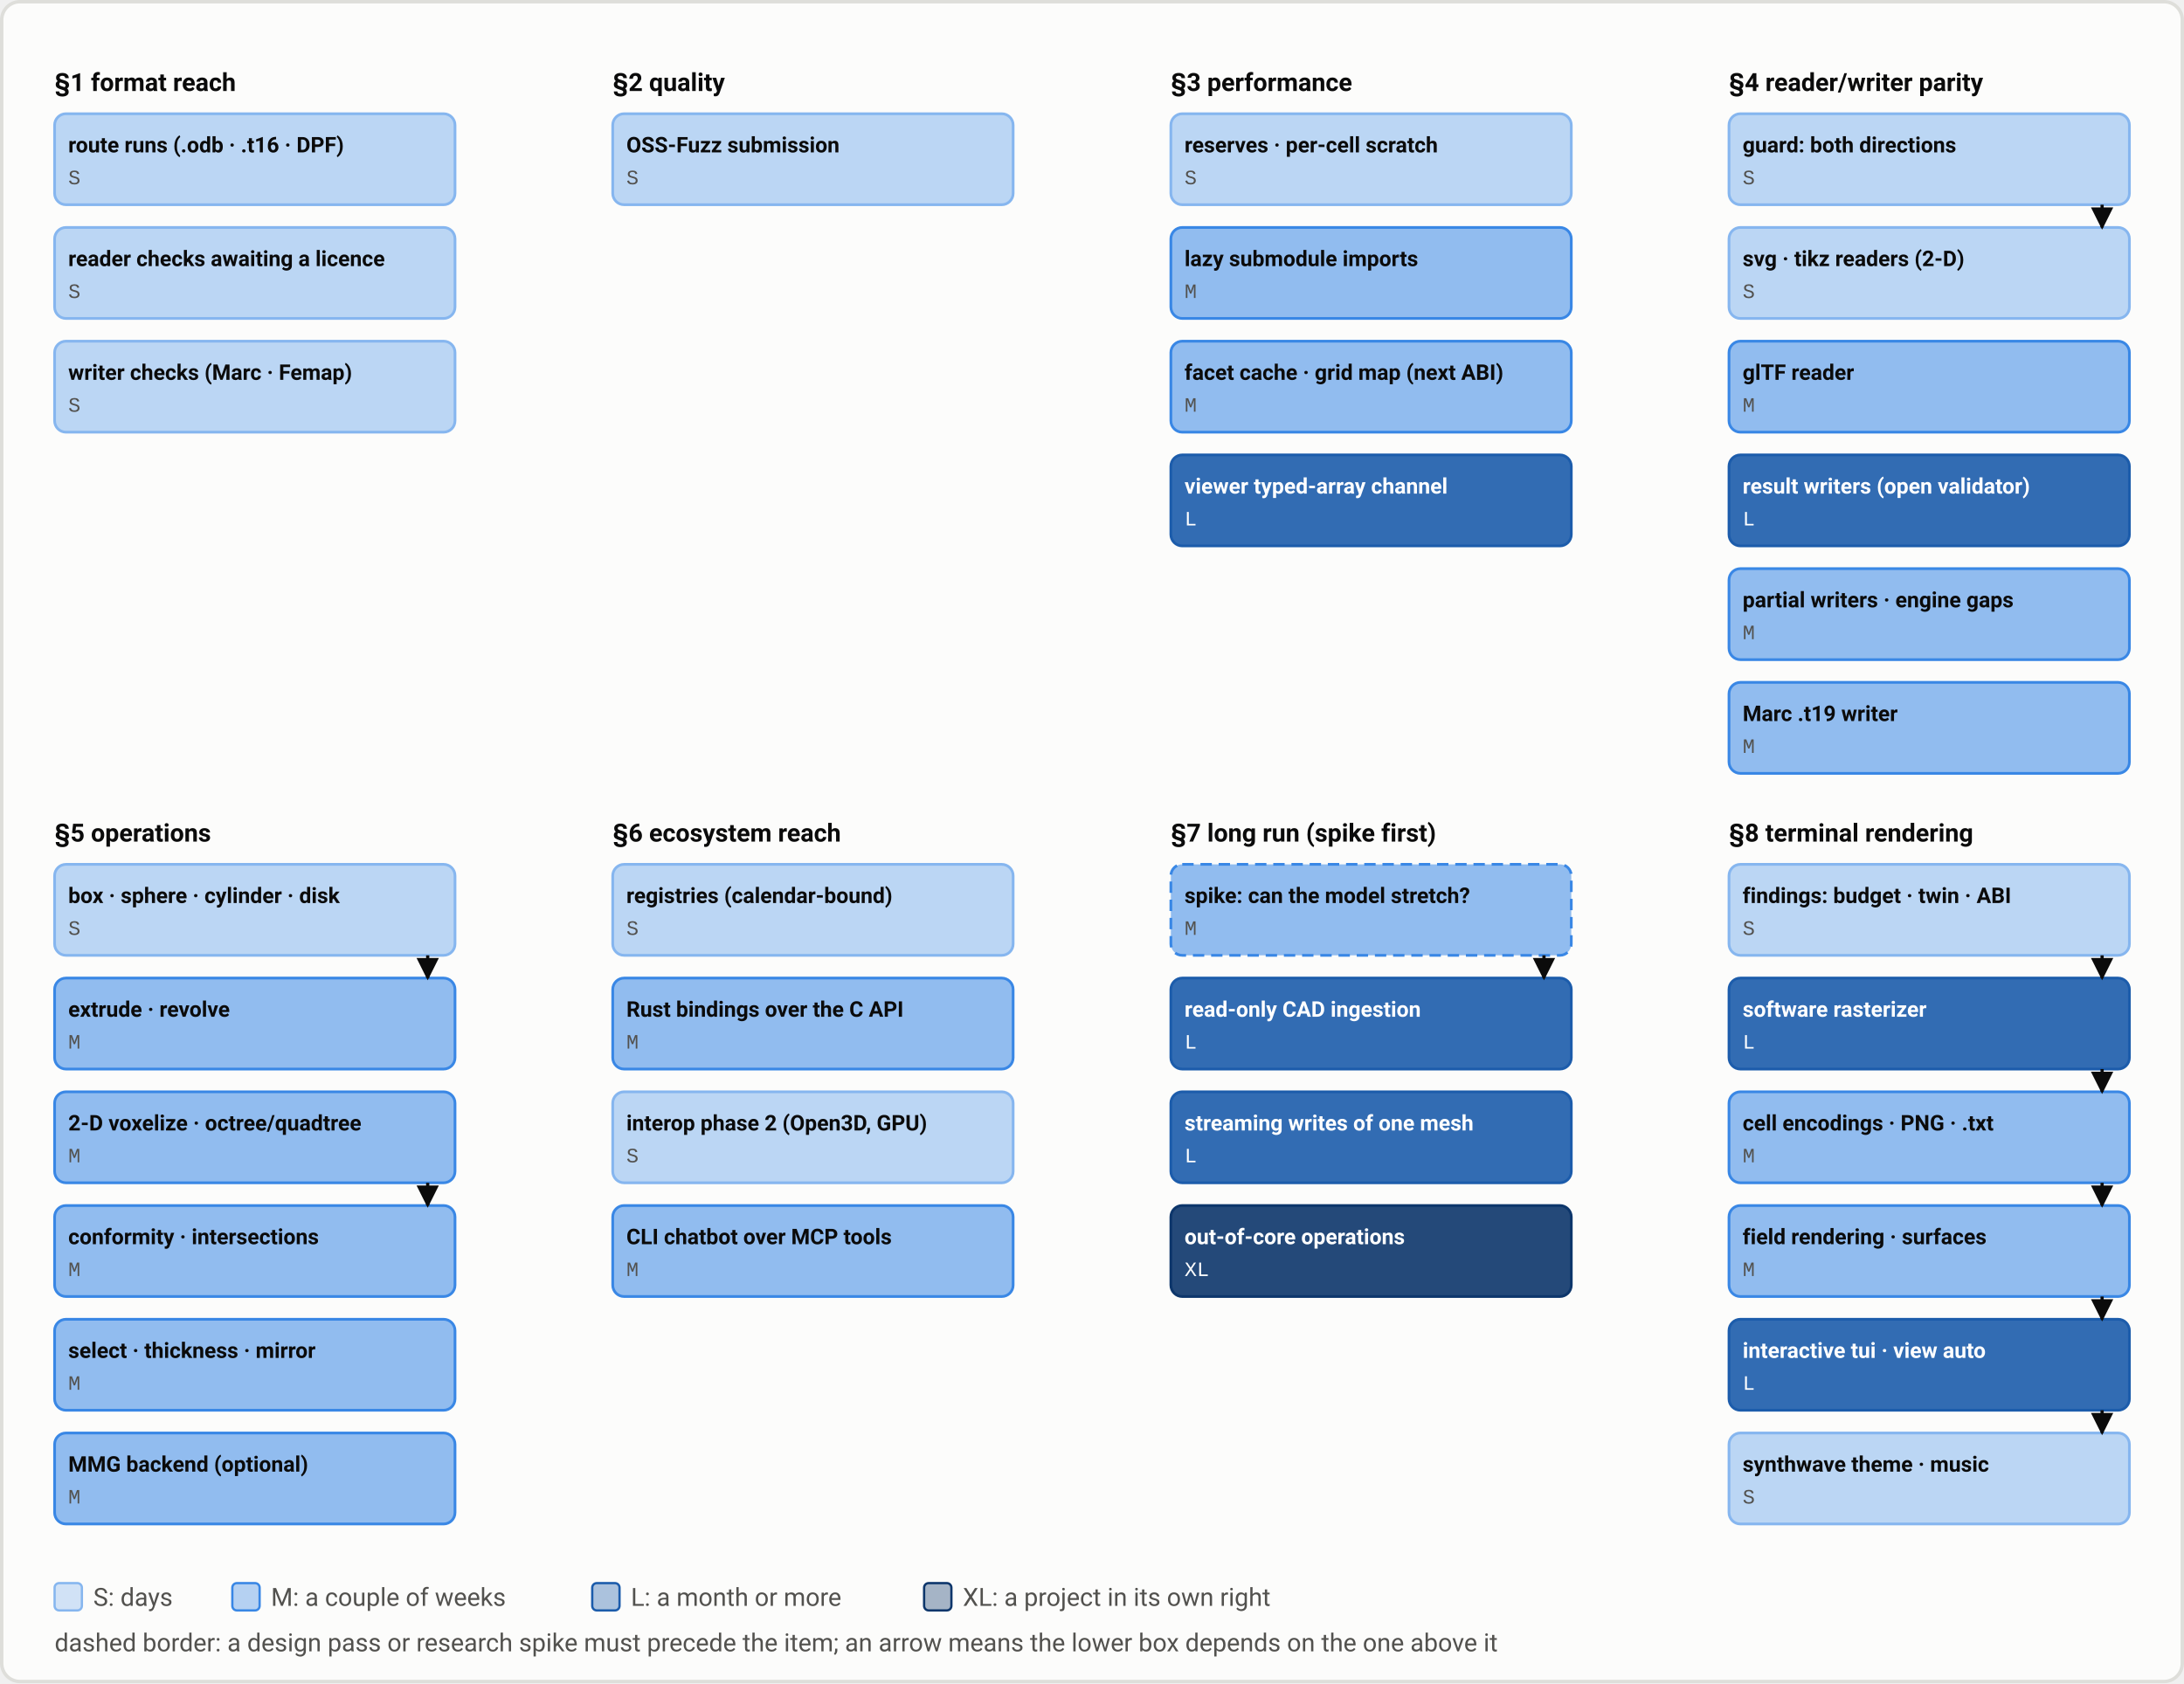
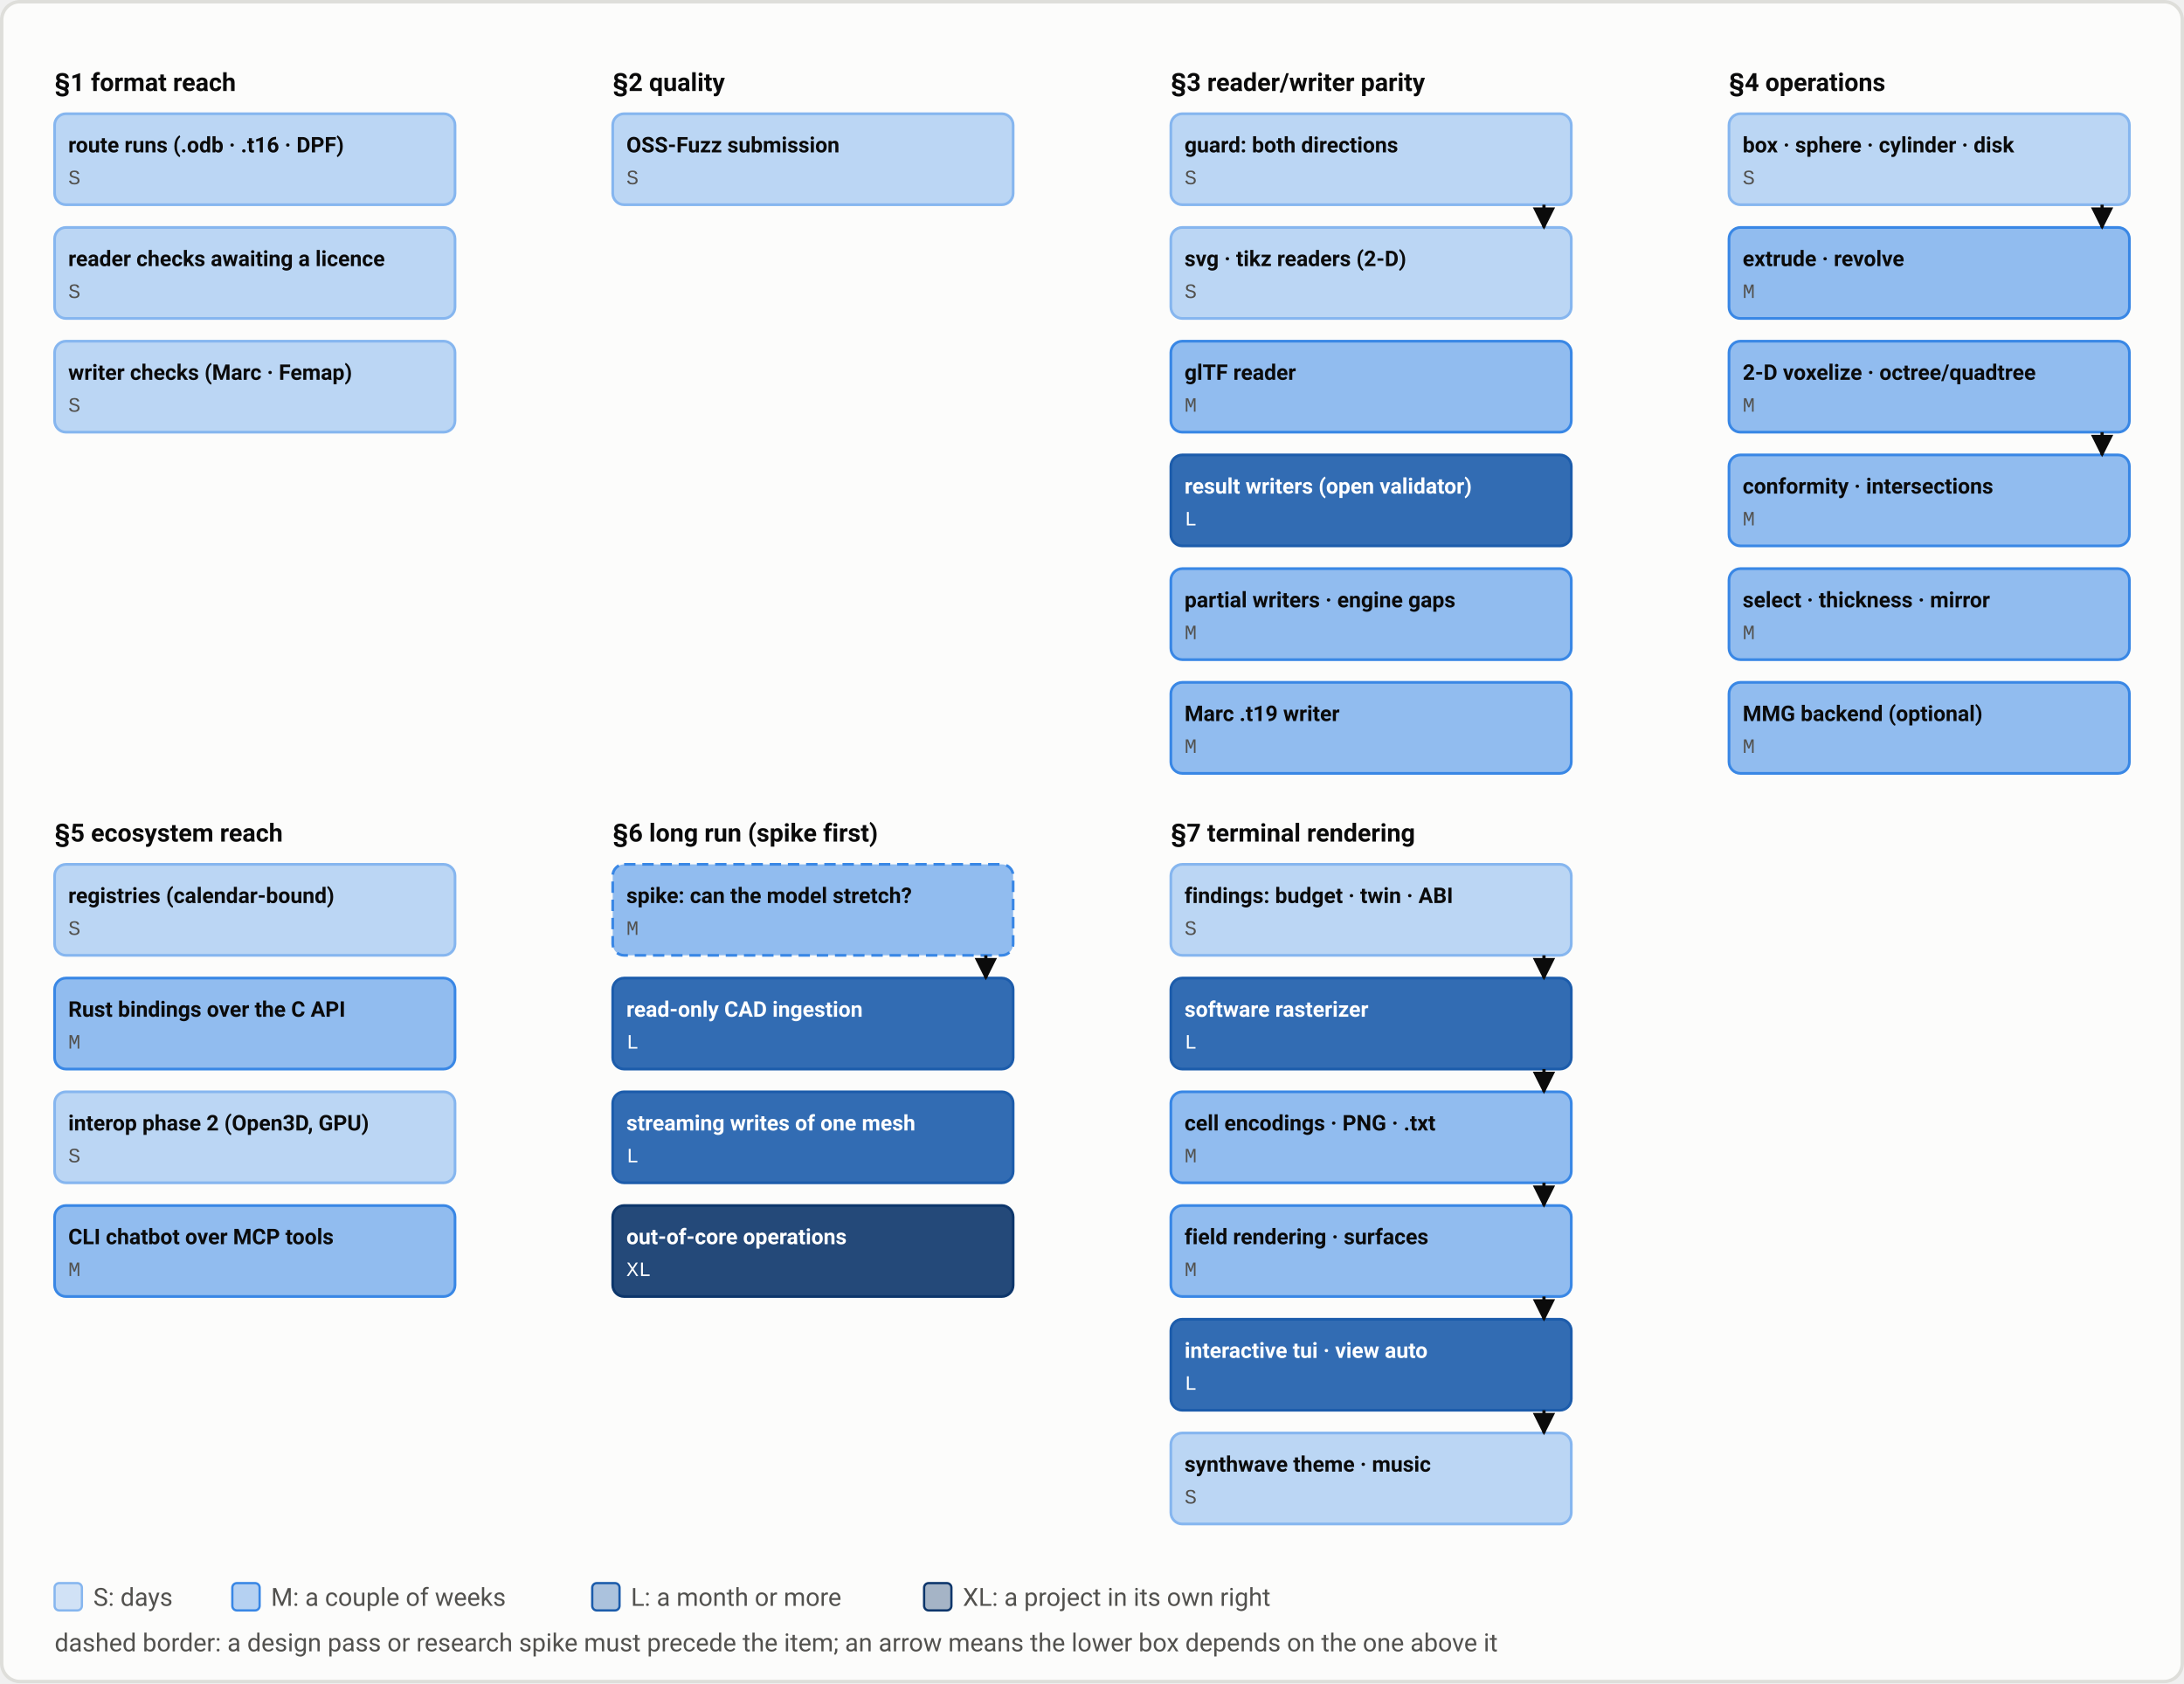
<svg xmlns="http://www.w3.org/2000/svg" viewBox="0 0 960 740" width="960" height="740" font-family="system-ui, -apple-system, 'Segoe UI', Roboto, sans-serif" role="img" aria-label="The roadmap at a glance: open items by section, in recommended order, shaded by effort">
  <defs>
    <marker id="arrow-0b0b0b" viewBox="0 0 10 10" refX="9" refY="5" markerWidth="7" markerHeight="7" orient="auto-start-reverse">
      <path d="M 0 0 L 10 5 L 0 10 z" fill="#0b0b0b" />
    </marker>
  </defs>
  <rect x="0.75" y="0.75" width="958.5" height="738.5" rx="8" fill="#fcfcfb" stroke="#dededa" stroke-width="1.5" />
  <text x="24" y="40" font-family="system-ui, -apple-system, 'Segoe UI', Roboto, sans-serif" font-size="11" font-weight="700" fill="#0b0b0b">§1 format reach</text>
  <rect x="24" y="50" width="176" height="40" rx="5" fill="#86b6ef" fill-opacity="0.55" stroke="#86b6ef" stroke-width="1.2" />
  <text x="30" y="67" font-family="system-ui, -apple-system, 'Segoe UI', Roboto, sans-serif" font-size="9.5" font-weight="600" fill="#0b0b0b">route runs (.odb · .t16 · DPF)</text>
  <text x="30" y="81" font-family="ui-monospace, SFMono-Regular, Menlo, Consolas, 'Liberation Mono', monospace" font-size="9" fill="#52514e">S</text>
  <rect x="24" y="100" width="176" height="40" rx="5" fill="#86b6ef" fill-opacity="0.55" stroke="#86b6ef" stroke-width="1.2" />
  <text x="30" y="117" font-family="system-ui, -apple-system, 'Segoe UI', Roboto, sans-serif" font-size="9.5" font-weight="600" fill="#0b0b0b">reader checks awaiting a licence</text>
  <text x="30" y="131" font-family="ui-monospace, SFMono-Regular, Menlo, Consolas, 'Liberation Mono', monospace" font-size="9" fill="#52514e">S</text>
  <rect x="24" y="150" width="176" height="40" rx="5" fill="#86b6ef" fill-opacity="0.55" stroke="#86b6ef" stroke-width="1.2" />
  <text x="30" y="167" font-family="system-ui, -apple-system, 'Segoe UI', Roboto, sans-serif" font-size="9.5" font-weight="600" fill="#0b0b0b">writer checks (Marc · Femap)</text>
  <text x="30" y="181" font-family="ui-monospace, SFMono-Regular, Menlo, Consolas, 'Liberation Mono', monospace" font-size="9" fill="#52514e">S</text>
  <text x="269.33" y="40" font-family="system-ui, -apple-system, 'Segoe UI', Roboto, sans-serif" font-size="11" font-weight="700" fill="#0b0b0b">§2 quality</text>
  <rect x="269.33" y="50" width="176" height="40" rx="5" fill="#86b6ef" fill-opacity="0.55" stroke="#86b6ef" stroke-width="1.2" />
  <text x="275.33" y="67" font-family="system-ui, -apple-system, 'Segoe UI', Roboto, sans-serif" font-size="9.5" font-weight="600" fill="#0b0b0b">OSS-Fuzz submission</text>
  <text x="275.33" y="81" font-family="ui-monospace, SFMono-Regular, Menlo, Consolas, 'Liberation Mono', monospace" font-size="9" fill="#52514e">S</text>
-   <text x="514.67" y="40" font-family="system-ui, -apple-system, 'Segoe UI', Roboto, sans-serif" font-size="11" font-weight="700" fill="#0b0b0b">§3 performance</text>
+   <text x="514.67" y="40" font-family="system-ui, -apple-system, 'Segoe UI', Roboto, sans-serif" font-size="11" font-weight="700" fill="#0b0b0b">§3 reader/writer parity</text>
  <rect x="514.67" y="50" width="176" height="40" rx="5" fill="#86b6ef" fill-opacity="0.55" stroke="#86b6ef" stroke-width="1.2" />
-   <text x="520.67" y="67" font-family="system-ui, -apple-system, 'Segoe UI', Roboto, sans-serif" font-size="9.5" font-weight="600" fill="#0b0b0b">reserves · per-cell scratch</text>
+   <text x="520.67" y="67" font-family="system-ui, -apple-system, 'Segoe UI', Roboto, sans-serif" font-size="9.5" font-weight="600" fill="#0b0b0b">guard: both directions</text>
  <text x="520.67" y="81" font-family="ui-monospace, SFMono-Regular, Menlo, Consolas, 'Liberation Mono', monospace" font-size="9" fill="#52514e">S</text>
-   <rect x="514.67" y="100" width="176" height="40" rx="5" fill="#3987e5" fill-opacity="0.55" stroke="#3987e5" stroke-width="1.2" />
-   <text x="520.67" y="117" font-family="system-ui, -apple-system, 'Segoe UI', Roboto, sans-serif" font-size="9.5" font-weight="600" fill="#0b0b0b">lazy submodule imports</text>
-   <text x="520.67" y="131" font-family="ui-monospace, SFMono-Regular, Menlo, Consolas, 'Liberation Mono', monospace" font-size="9" fill="#52514e">M</text>
+   <rect x="514.67" y="100" width="176" height="40" rx="5" fill="#86b6ef" fill-opacity="0.55" stroke="#86b6ef" stroke-width="1.2" />
+   <text x="520.67" y="117" font-family="system-ui, -apple-system, 'Segoe UI', Roboto, sans-serif" font-size="9.5" font-weight="600" fill="#0b0b0b">svg · tikz readers (2-D)</text>
+   <text x="520.67" y="131" font-family="ui-monospace, SFMono-Regular, Menlo, Consolas, 'Liberation Mono', monospace" font-size="9" fill="#52514e">S</text>
  <rect x="514.67" y="150" width="176" height="40" rx="5" fill="#3987e5" fill-opacity="0.55" stroke="#3987e5" stroke-width="1.2" />
-   <text x="520.67" y="167" font-family="system-ui, -apple-system, 'Segoe UI', Roboto, sans-serif" font-size="9.5" font-weight="600" fill="#0b0b0b">facet cache · grid map (next ABI)</text>
+   <text x="520.67" y="167" font-family="system-ui, -apple-system, 'Segoe UI', Roboto, sans-serif" font-size="9.5" font-weight="600" fill="#0b0b0b">glTF reader</text>
  <text x="520.67" y="181" font-family="ui-monospace, SFMono-Regular, Menlo, Consolas, 'Liberation Mono', monospace" font-size="9" fill="#52514e">M</text>
  <rect x="514.67" y="200" width="176" height="40" rx="5" fill="#1c5cab" fill-opacity="0.9" stroke="#1c5cab" stroke-width="1.2" />
-   <text x="520.67" y="217" font-family="system-ui, -apple-system, 'Segoe UI', Roboto, sans-serif" font-size="9.5" font-weight="600" fill="#ffffff">viewer typed-array channel</text>
+   <text x="520.67" y="217" font-family="system-ui, -apple-system, 'Segoe UI', Roboto, sans-serif" font-size="9.5" font-weight="600" fill="#ffffff">result writers (open validator)</text>
  <text x="520.67" y="231" font-family="ui-monospace, SFMono-Regular, Menlo, Consolas, 'Liberation Mono', monospace" font-size="9" fill="#ffffff">L</text>
-   <text x="760" y="40" font-family="system-ui, -apple-system, 'Segoe UI', Roboto, sans-serif" font-size="11" font-weight="700" fill="#0b0b0b">§4 reader/writer parity</text>
+   <rect x="514.67" y="250" width="176" height="40" rx="5" fill="#3987e5" fill-opacity="0.55" stroke="#3987e5" stroke-width="1.2" />
+   <text x="520.67" y="267" font-family="system-ui, -apple-system, 'Segoe UI', Roboto, sans-serif" font-size="9.5" font-weight="600" fill="#0b0b0b">partial writers · engine gaps</text>
+   <text x="520.67" y="281" font-family="ui-monospace, SFMono-Regular, Menlo, Consolas, 'Liberation Mono', monospace" font-size="9" fill="#52514e">M</text>
+   <rect x="514.67" y="300" width="176" height="40" rx="5" fill="#3987e5" fill-opacity="0.55" stroke="#3987e5" stroke-width="1.2" />
+   <text x="520.67" y="317" font-family="system-ui, -apple-system, 'Segoe UI', Roboto, sans-serif" font-size="9.5" font-weight="600" fill="#0b0b0b">Marc .t19 writer</text>
+   <text x="520.67" y="331" font-family="ui-monospace, SFMono-Regular, Menlo, Consolas, 'Liberation Mono', monospace" font-size="9" fill="#52514e">M</text>
+   <line x1="678.67" y1="90" x2="678.67" y2="100" stroke="#0b0b0b" stroke-width="1.4" marker-end="url(#arrow-0b0b0b)" />
+   <text x="760" y="40" font-family="system-ui, -apple-system, 'Segoe UI', Roboto, sans-serif" font-size="11" font-weight="700" fill="#0b0b0b">§4 operations</text>
  <rect x="760" y="50" width="176" height="40" rx="5" fill="#86b6ef" fill-opacity="0.55" stroke="#86b6ef" stroke-width="1.2" />
-   <text x="766" y="67" font-family="system-ui, -apple-system, 'Segoe UI', Roboto, sans-serif" font-size="9.5" font-weight="600" fill="#0b0b0b">guard: both directions</text>
+   <text x="766" y="67" font-family="system-ui, -apple-system, 'Segoe UI', Roboto, sans-serif" font-size="9.5" font-weight="600" fill="#0b0b0b">box · sphere · cylinder · disk</text>
  <text x="766" y="81" font-family="ui-monospace, SFMono-Regular, Menlo, Consolas, 'Liberation Mono', monospace" font-size="9" fill="#52514e">S</text>
-   <rect x="760" y="100" width="176" height="40" rx="5" fill="#86b6ef" fill-opacity="0.55" stroke="#86b6ef" stroke-width="1.2" />
-   <text x="766" y="117" font-family="system-ui, -apple-system, 'Segoe UI', Roboto, sans-serif" font-size="9.5" font-weight="600" fill="#0b0b0b">svg · tikz readers (2-D)</text>
-   <text x="766" y="131" font-family="ui-monospace, SFMono-Regular, Menlo, Consolas, 'Liberation Mono', monospace" font-size="9" fill="#52514e">S</text>
+   <rect x="760" y="100" width="176" height="40" rx="5" fill="#3987e5" fill-opacity="0.55" stroke="#3987e5" stroke-width="1.2" />
+   <text x="766" y="117" font-family="system-ui, -apple-system, 'Segoe UI', Roboto, sans-serif" font-size="9.5" font-weight="600" fill="#0b0b0b">extrude · revolve</text>
+   <text x="766" y="131" font-family="ui-monospace, SFMono-Regular, Menlo, Consolas, 'Liberation Mono', monospace" font-size="9" fill="#52514e">M</text>
  <rect x="760" y="150" width="176" height="40" rx="5" fill="#3987e5" fill-opacity="0.55" stroke="#3987e5" stroke-width="1.2" />
-   <text x="766" y="167" font-family="system-ui, -apple-system, 'Segoe UI', Roboto, sans-serif" font-size="9.5" font-weight="600" fill="#0b0b0b">glTF reader</text>
+   <text x="766" y="167" font-family="system-ui, -apple-system, 'Segoe UI', Roboto, sans-serif" font-size="9.5" font-weight="600" fill="#0b0b0b">2-D voxelize · octree/quadtree</text>
  <text x="766" y="181" font-family="ui-monospace, SFMono-Regular, Menlo, Consolas, 'Liberation Mono', monospace" font-size="9" fill="#52514e">M</text>
-   <rect x="760" y="200" width="176" height="40" rx="5" fill="#1c5cab" fill-opacity="0.9" stroke="#1c5cab" stroke-width="1.2" />
-   <text x="766" y="217" font-family="system-ui, -apple-system, 'Segoe UI', Roboto, sans-serif" font-size="9.5" font-weight="600" fill="#ffffff">result writers (open validator)</text>
-   <text x="766" y="231" font-family="ui-monospace, SFMono-Regular, Menlo, Consolas, 'Liberation Mono', monospace" font-size="9" fill="#ffffff">L</text>
+   <rect x="760" y="200" width="176" height="40" rx="5" fill="#3987e5" fill-opacity="0.55" stroke="#3987e5" stroke-width="1.2" />
+   <text x="766" y="217" font-family="system-ui, -apple-system, 'Segoe UI', Roboto, sans-serif" font-size="9.5" font-weight="600" fill="#0b0b0b">conformity · intersections</text>
+   <text x="766" y="231" font-family="ui-monospace, SFMono-Regular, Menlo, Consolas, 'Liberation Mono', monospace" font-size="9" fill="#52514e">M</text>
  <rect x="760" y="250" width="176" height="40" rx="5" fill="#3987e5" fill-opacity="0.55" stroke="#3987e5" stroke-width="1.2" />
-   <text x="766" y="267" font-family="system-ui, -apple-system, 'Segoe UI', Roboto, sans-serif" font-size="9.5" font-weight="600" fill="#0b0b0b">partial writers · engine gaps</text>
+   <text x="766" y="267" font-family="system-ui, -apple-system, 'Segoe UI', Roboto, sans-serif" font-size="9.5" font-weight="600" fill="#0b0b0b">select · thickness · mirror</text>
  <text x="766" y="281" font-family="ui-monospace, SFMono-Regular, Menlo, Consolas, 'Liberation Mono', monospace" font-size="9" fill="#52514e">M</text>
  <rect x="760" y="300" width="176" height="40" rx="5" fill="#3987e5" fill-opacity="0.55" stroke="#3987e5" stroke-width="1.2" />
-   <text x="766" y="317" font-family="system-ui, -apple-system, 'Segoe UI', Roboto, sans-serif" font-size="9.5" font-weight="600" fill="#0b0b0b">Marc .t19 writer</text>
+   <text x="766" y="317" font-family="system-ui, -apple-system, 'Segoe UI', Roboto, sans-serif" font-size="9.5" font-weight="600" fill="#0b0b0b">MMG backend (optional)</text>
  <text x="766" y="331" font-family="ui-monospace, SFMono-Regular, Menlo, Consolas, 'Liberation Mono', monospace" font-size="9" fill="#52514e">M</text>
  <line x1="924" y1="90" x2="924" y2="100" stroke="#0b0b0b" stroke-width="1.4" marker-end="url(#arrow-0b0b0b)" />
-   <text x="24" y="370" font-family="system-ui, -apple-system, 'Segoe UI', Roboto, sans-serif" font-size="11" font-weight="700" fill="#0b0b0b">§5 operations</text>
+   <line x1="924" y1="190" x2="924" y2="200" stroke="#0b0b0b" stroke-width="1.4" marker-end="url(#arrow-0b0b0b)" />
+   <text x="24" y="370" font-family="system-ui, -apple-system, 'Segoe UI', Roboto, sans-serif" font-size="11" font-weight="700" fill="#0b0b0b">§5 ecosystem reach</text>
  <rect x="24" y="380" width="176" height="40" rx="5" fill="#86b6ef" fill-opacity="0.55" stroke="#86b6ef" stroke-width="1.2" />
-   <text x="30" y="397" font-family="system-ui, -apple-system, 'Segoe UI', Roboto, sans-serif" font-size="9.5" font-weight="600" fill="#0b0b0b">box · sphere · cylinder · disk</text>
+   <text x="30" y="397" font-family="system-ui, -apple-system, 'Segoe UI', Roboto, sans-serif" font-size="9.5" font-weight="600" fill="#0b0b0b">registries (calendar-bound)</text>
  <text x="30" y="411" font-family="ui-monospace, SFMono-Regular, Menlo, Consolas, 'Liberation Mono', monospace" font-size="9" fill="#52514e">S</text>
  <rect x="24" y="430" width="176" height="40" rx="5" fill="#3987e5" fill-opacity="0.55" stroke="#3987e5" stroke-width="1.2" />
-   <text x="30" y="447" font-family="system-ui, -apple-system, 'Segoe UI', Roboto, sans-serif" font-size="9.5" font-weight="600" fill="#0b0b0b">extrude · revolve</text>
+   <text x="30" y="447" font-family="system-ui, -apple-system, 'Segoe UI', Roboto, sans-serif" font-size="9.5" font-weight="600" fill="#0b0b0b">Rust bindings over the C API</text>
  <text x="30" y="461" font-family="ui-monospace, SFMono-Regular, Menlo, Consolas, 'Liberation Mono', monospace" font-size="9" fill="#52514e">M</text>
-   <rect x="24" y="480" width="176" height="40" rx="5" fill="#3987e5" fill-opacity="0.55" stroke="#3987e5" stroke-width="1.2" />
-   <text x="30" y="497" font-family="system-ui, -apple-system, 'Segoe UI', Roboto, sans-serif" font-size="9.5" font-weight="600" fill="#0b0b0b">2-D voxelize · octree/quadtree</text>
-   <text x="30" y="511" font-family="ui-monospace, SFMono-Regular, Menlo, Consolas, 'Liberation Mono', monospace" font-size="9" fill="#52514e">M</text>
+   <rect x="24" y="480" width="176" height="40" rx="5" fill="#86b6ef" fill-opacity="0.55" stroke="#86b6ef" stroke-width="1.2" />
+   <text x="30" y="497" font-family="system-ui, -apple-system, 'Segoe UI', Roboto, sans-serif" font-size="9.5" font-weight="600" fill="#0b0b0b">interop phase 2 (Open3D, GPU)</text>
+   <text x="30" y="511" font-family="ui-monospace, SFMono-Regular, Menlo, Consolas, 'Liberation Mono', monospace" font-size="9" fill="#52514e">S</text>
  <rect x="24" y="530" width="176" height="40" rx="5" fill="#3987e5" fill-opacity="0.55" stroke="#3987e5" stroke-width="1.2" />
-   <text x="30" y="547" font-family="system-ui, -apple-system, 'Segoe UI', Roboto, sans-serif" font-size="9.5" font-weight="600" fill="#0b0b0b">conformity · intersections</text>
+   <text x="30" y="547" font-family="system-ui, -apple-system, 'Segoe UI', Roboto, sans-serif" font-size="9.5" font-weight="600" fill="#0b0b0b">CLI chatbot over MCP tools</text>
  <text x="30" y="561" font-family="ui-monospace, SFMono-Regular, Menlo, Consolas, 'Liberation Mono', monospace" font-size="9" fill="#52514e">M</text>
-   <rect x="24" y="580" width="176" height="40" rx="5" fill="#3987e5" fill-opacity="0.55" stroke="#3987e5" stroke-width="1.2" />
-   <text x="30" y="597" font-family="system-ui, -apple-system, 'Segoe UI', Roboto, sans-serif" font-size="9.5" font-weight="600" fill="#0b0b0b">select · thickness · mirror</text>
-   <text x="30" y="611" font-family="ui-monospace, SFMono-Regular, Menlo, Consolas, 'Liberation Mono', monospace" font-size="9" fill="#52514e">M</text>
-   <rect x="24" y="630" width="176" height="40" rx="5" fill="#3987e5" fill-opacity="0.55" stroke="#3987e5" stroke-width="1.2" />
-   <text x="30" y="647" font-family="system-ui, -apple-system, 'Segoe UI', Roboto, sans-serif" font-size="9.5" font-weight="600" fill="#0b0b0b">MMG backend (optional)</text>
-   <text x="30" y="661" font-family="ui-monospace, SFMono-Regular, Menlo, Consolas, 'Liberation Mono', monospace" font-size="9" fill="#52514e">M</text>
-   <line x1="188" y1="420" x2="188" y2="430" stroke="#0b0b0b" stroke-width="1.4" marker-end="url(#arrow-0b0b0b)" />
-   <line x1="188" y1="520" x2="188" y2="530" stroke="#0b0b0b" stroke-width="1.4" marker-end="url(#arrow-0b0b0b)" />
-   <text x="269.33" y="370" font-family="system-ui, -apple-system, 'Segoe UI', Roboto, sans-serif" font-size="11" font-weight="700" fill="#0b0b0b">§6 ecosystem reach</text>
-   <rect x="269.33" y="380" width="176" height="40" rx="5" fill="#86b6ef" fill-opacity="0.55" stroke="#86b6ef" stroke-width="1.2" />
-   <text x="275.33" y="397" font-family="system-ui, -apple-system, 'Segoe UI', Roboto, sans-serif" font-size="9.5" font-weight="600" fill="#0b0b0b">registries (calendar-bound)</text>
-   <text x="275.33" y="411" font-family="ui-monospace, SFMono-Regular, Menlo, Consolas, 'Liberation Mono', monospace" font-size="9" fill="#52514e">S</text>
-   <rect x="269.33" y="430" width="176" height="40" rx="5" fill="#3987e5" fill-opacity="0.55" stroke="#3987e5" stroke-width="1.2" />
-   <text x="275.33" y="447" font-family="system-ui, -apple-system, 'Segoe UI', Roboto, sans-serif" font-size="9.5" font-weight="600" fill="#0b0b0b">Rust bindings over the C API</text>
-   <text x="275.33" y="461" font-family="ui-monospace, SFMono-Regular, Menlo, Consolas, 'Liberation Mono', monospace" font-size="9" fill="#52514e">M</text>
-   <rect x="269.33" y="480" width="176" height="40" rx="5" fill="#86b6ef" fill-opacity="0.55" stroke="#86b6ef" stroke-width="1.2" />
-   <text x="275.33" y="497" font-family="system-ui, -apple-system, 'Segoe UI', Roboto, sans-serif" font-size="9.5" font-weight="600" fill="#0b0b0b">interop phase 2 (Open3D, GPU)</text>
-   <text x="275.33" y="511" font-family="ui-monospace, SFMono-Regular, Menlo, Consolas, 'Liberation Mono', monospace" font-size="9" fill="#52514e">S</text>
-   <rect x="269.33" y="530" width="176" height="40" rx="5" fill="#3987e5" fill-opacity="0.55" stroke="#3987e5" stroke-width="1.2" />
-   <text x="275.33" y="547" font-family="system-ui, -apple-system, 'Segoe UI', Roboto, sans-serif" font-size="9.5" font-weight="600" fill="#0b0b0b">CLI chatbot over MCP tools</text>
-   <text x="275.33" y="561" font-family="ui-monospace, SFMono-Regular, Menlo, Consolas, 'Liberation Mono', monospace" font-size="9" fill="#52514e">M</text>
-   <text x="514.67" y="370" font-family="system-ui, -apple-system, 'Segoe UI', Roboto, sans-serif" font-size="11" font-weight="700" fill="#0b0b0b">§7 long run (spike first)</text>
-   <rect x="514.67" y="380" width="176" height="40" rx="5" fill="#3987e5" fill-opacity="0.55" stroke="#3987e5" stroke-width="1.2" stroke-dasharray="5 3" />
-   <text x="520.67" y="397" font-family="system-ui, -apple-system, 'Segoe UI', Roboto, sans-serif" font-size="9.5" font-weight="600" fill="#0b0b0b">spike: can the model stretch?</text>
-   <text x="520.67" y="411" font-family="ui-monospace, SFMono-Regular, Menlo, Consolas, 'Liberation Mono', monospace" font-size="9" fill="#52514e">M</text>
+   <text x="269.33" y="370" font-family="system-ui, -apple-system, 'Segoe UI', Roboto, sans-serif" font-size="11" font-weight="700" fill="#0b0b0b">§6 long run (spike first)</text>
+   <rect x="269.33" y="380" width="176" height="40" rx="5" fill="#3987e5" fill-opacity="0.55" stroke="#3987e5" stroke-width="1.2" stroke-dasharray="5 3" />
+   <text x="275.33" y="397" font-family="system-ui, -apple-system, 'Segoe UI', Roboto, sans-serif" font-size="9.5" font-weight="600" fill="#0b0b0b">spike: can the model stretch?</text>
+   <text x="275.33" y="411" font-family="ui-monospace, SFMono-Regular, Menlo, Consolas, 'Liberation Mono', monospace" font-size="9" fill="#52514e">M</text>
+   <rect x="269.33" y="430" width="176" height="40" rx="5" fill="#1c5cab" fill-opacity="0.9" stroke="#1c5cab" stroke-width="1.2" />
+   <text x="275.33" y="447" font-family="system-ui, -apple-system, 'Segoe UI', Roboto, sans-serif" font-size="9.5" font-weight="600" fill="#ffffff">read-only CAD ingestion</text>
+   <text x="275.33" y="461" font-family="ui-monospace, SFMono-Regular, Menlo, Consolas, 'Liberation Mono', monospace" font-size="9" fill="#ffffff">L</text>
+   <rect x="269.33" y="480" width="176" height="40" rx="5" fill="#1c5cab" fill-opacity="0.9" stroke="#1c5cab" stroke-width="1.2" />
+   <text x="275.33" y="497" font-family="system-ui, -apple-system, 'Segoe UI', Roboto, sans-serif" font-size="9.5" font-weight="600" fill="#ffffff">streaming writes of one mesh</text>
+   <text x="275.33" y="511" font-family="ui-monospace, SFMono-Regular, Menlo, Consolas, 'Liberation Mono', monospace" font-size="9" fill="#ffffff">L</text>
+   <rect x="269.33" y="530" width="176" height="40" rx="5" fill="#0d366b" fill-opacity="0.9" stroke="#0d366b" stroke-width="1.2" />
+   <text x="275.33" y="547" font-family="system-ui, -apple-system, 'Segoe UI', Roboto, sans-serif" font-size="9.5" font-weight="600" fill="#ffffff">out-of-core operations</text>
+   <text x="275.33" y="561" font-family="ui-monospace, SFMono-Regular, Menlo, Consolas, 'Liberation Mono', monospace" font-size="9" fill="#ffffff">XL</text>
+   <line x1="433.33" y1="420" x2="433.33" y2="430" stroke="#0b0b0b" stroke-width="1.4" marker-end="url(#arrow-0b0b0b)" />
+   <text x="514.67" y="370" font-family="system-ui, -apple-system, 'Segoe UI', Roboto, sans-serif" font-size="11" font-weight="700" fill="#0b0b0b">§7 terminal rendering</text>
+   <rect x="514.67" y="380" width="176" height="40" rx="5" fill="#86b6ef" fill-opacity="0.55" stroke="#86b6ef" stroke-width="1.2" />
+   <text x="520.67" y="397" font-family="system-ui, -apple-system, 'Segoe UI', Roboto, sans-serif" font-size="9.5" font-weight="600" fill="#0b0b0b">findings: budget · twin · ABI</text>
+   <text x="520.67" y="411" font-family="ui-monospace, SFMono-Regular, Menlo, Consolas, 'Liberation Mono', monospace" font-size="9" fill="#52514e">S</text>
  <rect x="514.67" y="430" width="176" height="40" rx="5" fill="#1c5cab" fill-opacity="0.9" stroke="#1c5cab" stroke-width="1.2" />
-   <text x="520.67" y="447" font-family="system-ui, -apple-system, 'Segoe UI', Roboto, sans-serif" font-size="9.5" font-weight="600" fill="#ffffff">read-only CAD ingestion</text>
+   <text x="520.67" y="447" font-family="system-ui, -apple-system, 'Segoe UI', Roboto, sans-serif" font-size="9.5" font-weight="600" fill="#ffffff">software rasterizer</text>
  <text x="520.67" y="461" font-family="ui-monospace, SFMono-Regular, Menlo, Consolas, 'Liberation Mono', monospace" font-size="9" fill="#ffffff">L</text>
-   <rect x="514.67" y="480" width="176" height="40" rx="5" fill="#1c5cab" fill-opacity="0.9" stroke="#1c5cab" stroke-width="1.2" />
-   <text x="520.67" y="497" font-family="system-ui, -apple-system, 'Segoe UI', Roboto, sans-serif" font-size="9.5" font-weight="600" fill="#ffffff">streaming writes of one mesh</text>
-   <text x="520.67" y="511" font-family="ui-monospace, SFMono-Regular, Menlo, Consolas, 'Liberation Mono', monospace" font-size="9" fill="#ffffff">L</text>
-   <rect x="514.67" y="530" width="176" height="40" rx="5" fill="#0d366b" fill-opacity="0.9" stroke="#0d366b" stroke-width="1.2" />
-   <text x="520.67" y="547" font-family="system-ui, -apple-system, 'Segoe UI', Roboto, sans-serif" font-size="9.5" font-weight="600" fill="#ffffff">out-of-core operations</text>
-   <text x="520.67" y="561" font-family="ui-monospace, SFMono-Regular, Menlo, Consolas, 'Liberation Mono', monospace" font-size="9" fill="#ffffff">XL</text>
+   <rect x="514.67" y="480" width="176" height="40" rx="5" fill="#3987e5" fill-opacity="0.55" stroke="#3987e5" stroke-width="1.2" />
+   <text x="520.67" y="497" font-family="system-ui, -apple-system, 'Segoe UI', Roboto, sans-serif" font-size="9.5" font-weight="600" fill="#0b0b0b">cell encodings · PNG · .txt</text>
+   <text x="520.67" y="511" font-family="ui-monospace, SFMono-Regular, Menlo, Consolas, 'Liberation Mono', monospace" font-size="9" fill="#52514e">M</text>
+   <rect x="514.67" y="530" width="176" height="40" rx="5" fill="#3987e5" fill-opacity="0.55" stroke="#3987e5" stroke-width="1.2" />
+   <text x="520.67" y="547" font-family="system-ui, -apple-system, 'Segoe UI', Roboto, sans-serif" font-size="9.5" font-weight="600" fill="#0b0b0b">field rendering · surfaces</text>
+   <text x="520.67" y="561" font-family="ui-monospace, SFMono-Regular, Menlo, Consolas, 'Liberation Mono', monospace" font-size="9" fill="#52514e">M</text>
+   <rect x="514.67" y="580" width="176" height="40" rx="5" fill="#1c5cab" fill-opacity="0.9" stroke="#1c5cab" stroke-width="1.2" />
+   <text x="520.67" y="597" font-family="system-ui, -apple-system, 'Segoe UI', Roboto, sans-serif" font-size="9.5" font-weight="600" fill="#ffffff">interactive tui · view auto</text>
+   <text x="520.67" y="611" font-family="ui-monospace, SFMono-Regular, Menlo, Consolas, 'Liberation Mono', monospace" font-size="9" fill="#ffffff">L</text>
+   <rect x="514.67" y="630" width="176" height="40" rx="5" fill="#86b6ef" fill-opacity="0.55" stroke="#86b6ef" stroke-width="1.2" />
+   <text x="520.67" y="647" font-family="system-ui, -apple-system, 'Segoe UI', Roboto, sans-serif" font-size="9.5" font-weight="600" fill="#0b0b0b">synthwave theme · music</text>
+   <text x="520.67" y="661" font-family="ui-monospace, SFMono-Regular, Menlo, Consolas, 'Liberation Mono', monospace" font-size="9" fill="#52514e">S</text>
  <line x1="678.67" y1="420" x2="678.67" y2="430" stroke="#0b0b0b" stroke-width="1.4" marker-end="url(#arrow-0b0b0b)" />
-   <text x="760" y="370" font-family="system-ui, -apple-system, 'Segoe UI', Roboto, sans-serif" font-size="11" font-weight="700" fill="#0b0b0b">§8 terminal rendering</text>
-   <rect x="760" y="380" width="176" height="40" rx="5" fill="#86b6ef" fill-opacity="0.55" stroke="#86b6ef" stroke-width="1.2" />
-   <text x="766" y="397" font-family="system-ui, -apple-system, 'Segoe UI', Roboto, sans-serif" font-size="9.5" font-weight="600" fill="#0b0b0b">findings: budget · twin · ABI</text>
-   <text x="766" y="411" font-family="ui-monospace, SFMono-Regular, Menlo, Consolas, 'Liberation Mono', monospace" font-size="9" fill="#52514e">S</text>
-   <rect x="760" y="430" width="176" height="40" rx="5" fill="#1c5cab" fill-opacity="0.9" stroke="#1c5cab" stroke-width="1.2" />
-   <text x="766" y="447" font-family="system-ui, -apple-system, 'Segoe UI', Roboto, sans-serif" font-size="9.5" font-weight="600" fill="#ffffff">software rasterizer</text>
-   <text x="766" y="461" font-family="ui-monospace, SFMono-Regular, Menlo, Consolas, 'Liberation Mono', monospace" font-size="9" fill="#ffffff">L</text>
-   <rect x="760" y="480" width="176" height="40" rx="5" fill="#3987e5" fill-opacity="0.55" stroke="#3987e5" stroke-width="1.2" />
-   <text x="766" y="497" font-family="system-ui, -apple-system, 'Segoe UI', Roboto, sans-serif" font-size="9.5" font-weight="600" fill="#0b0b0b">cell encodings · PNG · .txt</text>
-   <text x="766" y="511" font-family="ui-monospace, SFMono-Regular, Menlo, Consolas, 'Liberation Mono', monospace" font-size="9" fill="#52514e">M</text>
-   <rect x="760" y="530" width="176" height="40" rx="5" fill="#3987e5" fill-opacity="0.55" stroke="#3987e5" stroke-width="1.2" />
-   <text x="766" y="547" font-family="system-ui, -apple-system, 'Segoe UI', Roboto, sans-serif" font-size="9.5" font-weight="600" fill="#0b0b0b">field rendering · surfaces</text>
-   <text x="766" y="561" font-family="ui-monospace, SFMono-Regular, Menlo, Consolas, 'Liberation Mono', monospace" font-size="9" fill="#52514e">M</text>
-   <rect x="760" y="580" width="176" height="40" rx="5" fill="#1c5cab" fill-opacity="0.9" stroke="#1c5cab" stroke-width="1.2" />
-   <text x="766" y="597" font-family="system-ui, -apple-system, 'Segoe UI', Roboto, sans-serif" font-size="9.5" font-weight="600" fill="#ffffff">interactive tui · view auto</text>
-   <text x="766" y="611" font-family="ui-monospace, SFMono-Regular, Menlo, Consolas, 'Liberation Mono', monospace" font-size="9" fill="#ffffff">L</text>
-   <rect x="760" y="630" width="176" height="40" rx="5" fill="#86b6ef" fill-opacity="0.55" stroke="#86b6ef" stroke-width="1.2" />
-   <text x="766" y="647" font-family="system-ui, -apple-system, 'Segoe UI', Roboto, sans-serif" font-size="9.5" font-weight="600" fill="#0b0b0b">synthwave theme · music</text>
-   <text x="766" y="661" font-family="ui-monospace, SFMono-Regular, Menlo, Consolas, 'Liberation Mono', monospace" font-size="9" fill="#52514e">S</text>
-   <line x1="924" y1="420" x2="924" y2="430" stroke="#0b0b0b" stroke-width="1.4" marker-end="url(#arrow-0b0b0b)" />
-   <line x1="924" y1="470" x2="924" y2="480" stroke="#0b0b0b" stroke-width="1.4" marker-end="url(#arrow-0b0b0b)" />
-   <line x1="924" y1="520" x2="924" y2="530" stroke="#0b0b0b" stroke-width="1.4" marker-end="url(#arrow-0b0b0b)" />
-   <line x1="924" y1="570" x2="924" y2="580" stroke="#0b0b0b" stroke-width="1.4" marker-end="url(#arrow-0b0b0b)" />
-   <line x1="924" y1="620" x2="924" y2="630" stroke="#0b0b0b" stroke-width="1.4" marker-end="url(#arrow-0b0b0b)" />
+   <line x1="678.67" y1="470" x2="678.67" y2="480" stroke="#0b0b0b" stroke-width="1.4" marker-end="url(#arrow-0b0b0b)" />
+   <line x1="678.67" y1="520" x2="678.67" y2="530" stroke="#0b0b0b" stroke-width="1.4" marker-end="url(#arrow-0b0b0b)" />
+   <line x1="678.67" y1="570" x2="678.67" y2="580" stroke="#0b0b0b" stroke-width="1.4" marker-end="url(#arrow-0b0b0b)" />
+   <line x1="678.67" y1="620" x2="678.67" y2="630" stroke="#0b0b0b" stroke-width="1.4" marker-end="url(#arrow-0b0b0b)" />
  <rect x="24" y="696" width="12" height="12" rx="2" fill="#86b6ef" fill-opacity="0.36" stroke="#86b6ef" stroke-width="1" />
  <text x="41" y="706" font-family="system-ui, -apple-system, 'Segoe UI', Roboto, sans-serif" font-size="11" fill="#52514e">S: days</text>
  <rect x="102.12" y="696" width="12" height="12" rx="2" fill="#3987e5" fill-opacity="0.36" stroke="#3987e5" stroke-width="1" />
  <text x="119.12" y="706" font-family="system-ui, -apple-system, 'Segoe UI', Roboto, sans-serif" font-size="11" fill="#52514e">M: a couple of weeks</text>
  <rect x="260.32" y="696" width="12" height="12" rx="2" fill="#1c5cab" fill-opacity="0.36" stroke="#1c5cab" stroke-width="1" />
  <text x="277.32" y="706" font-family="system-ui, -apple-system, 'Segoe UI', Roboto, sans-serif" font-size="11" fill="#52514e">L: a month or more</text>
  <rect x="406.2" y="696" width="12" height="12" rx="2" fill="#0d366b" fill-opacity="0.36" stroke="#0d366b" stroke-width="1" />
  <text x="423.2" y="706" font-family="system-ui, -apple-system, 'Segoe UI', Roboto, sans-serif" font-size="11" fill="#52514e">XL: a project in its own right</text>
  <text x="24" y="726" font-family="system-ui, -apple-system, 'Segoe UI', Roboto, sans-serif" font-size="11" fill="#52514e">dashed border: a design pass or research spike must precede the item; an arrow means the lower box depends on the one above it</text>
</svg>
